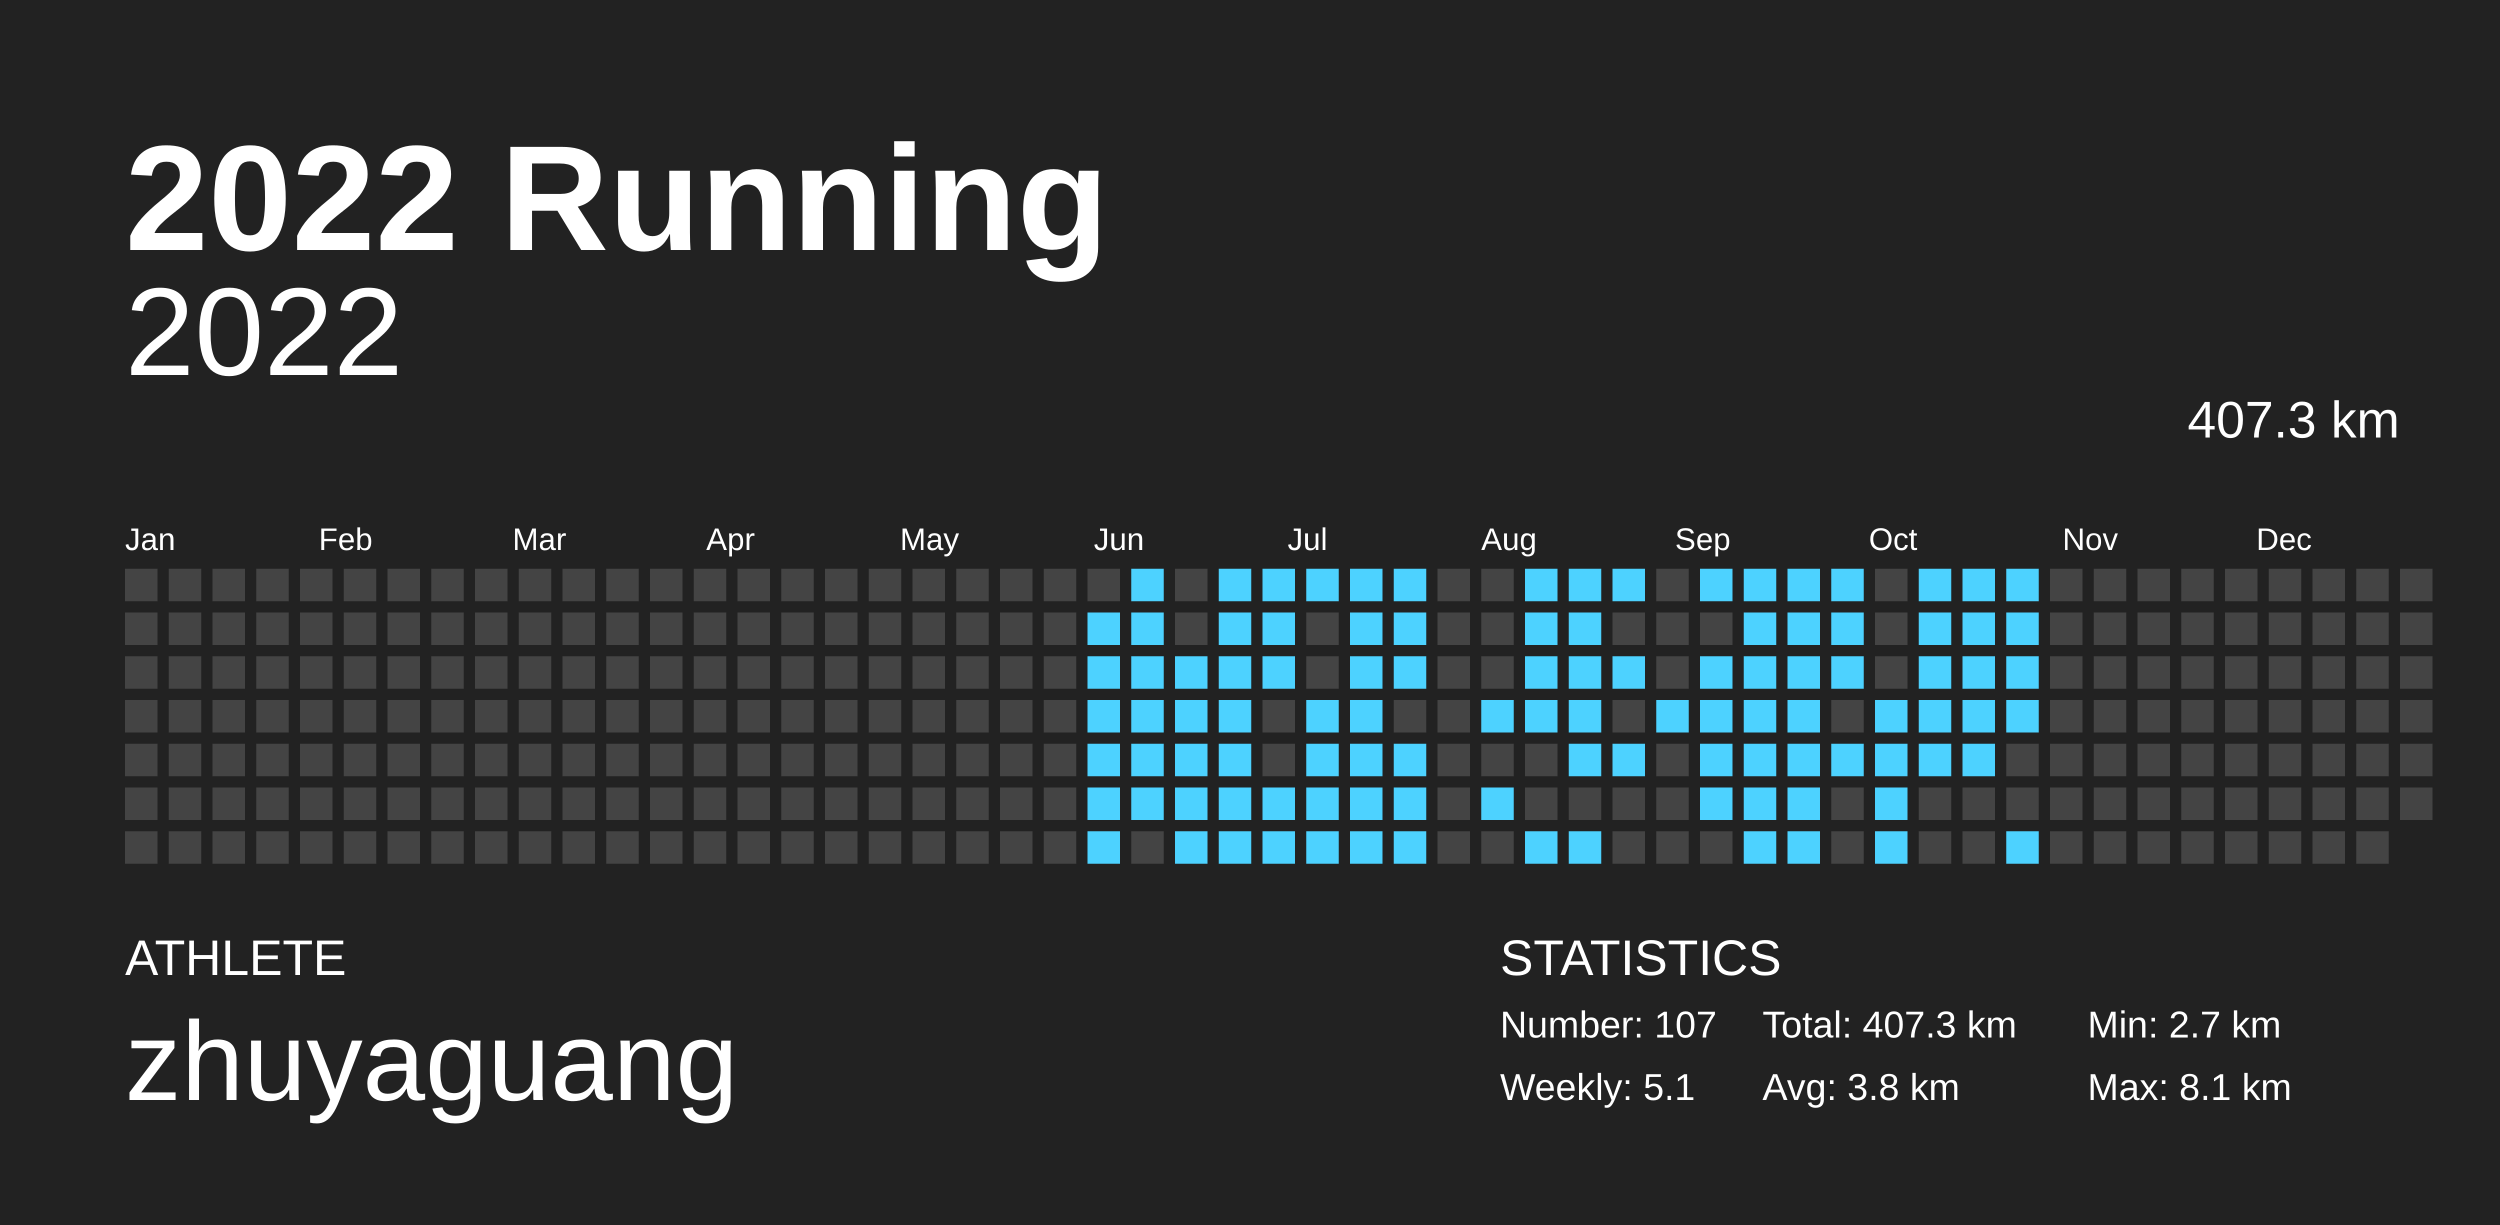
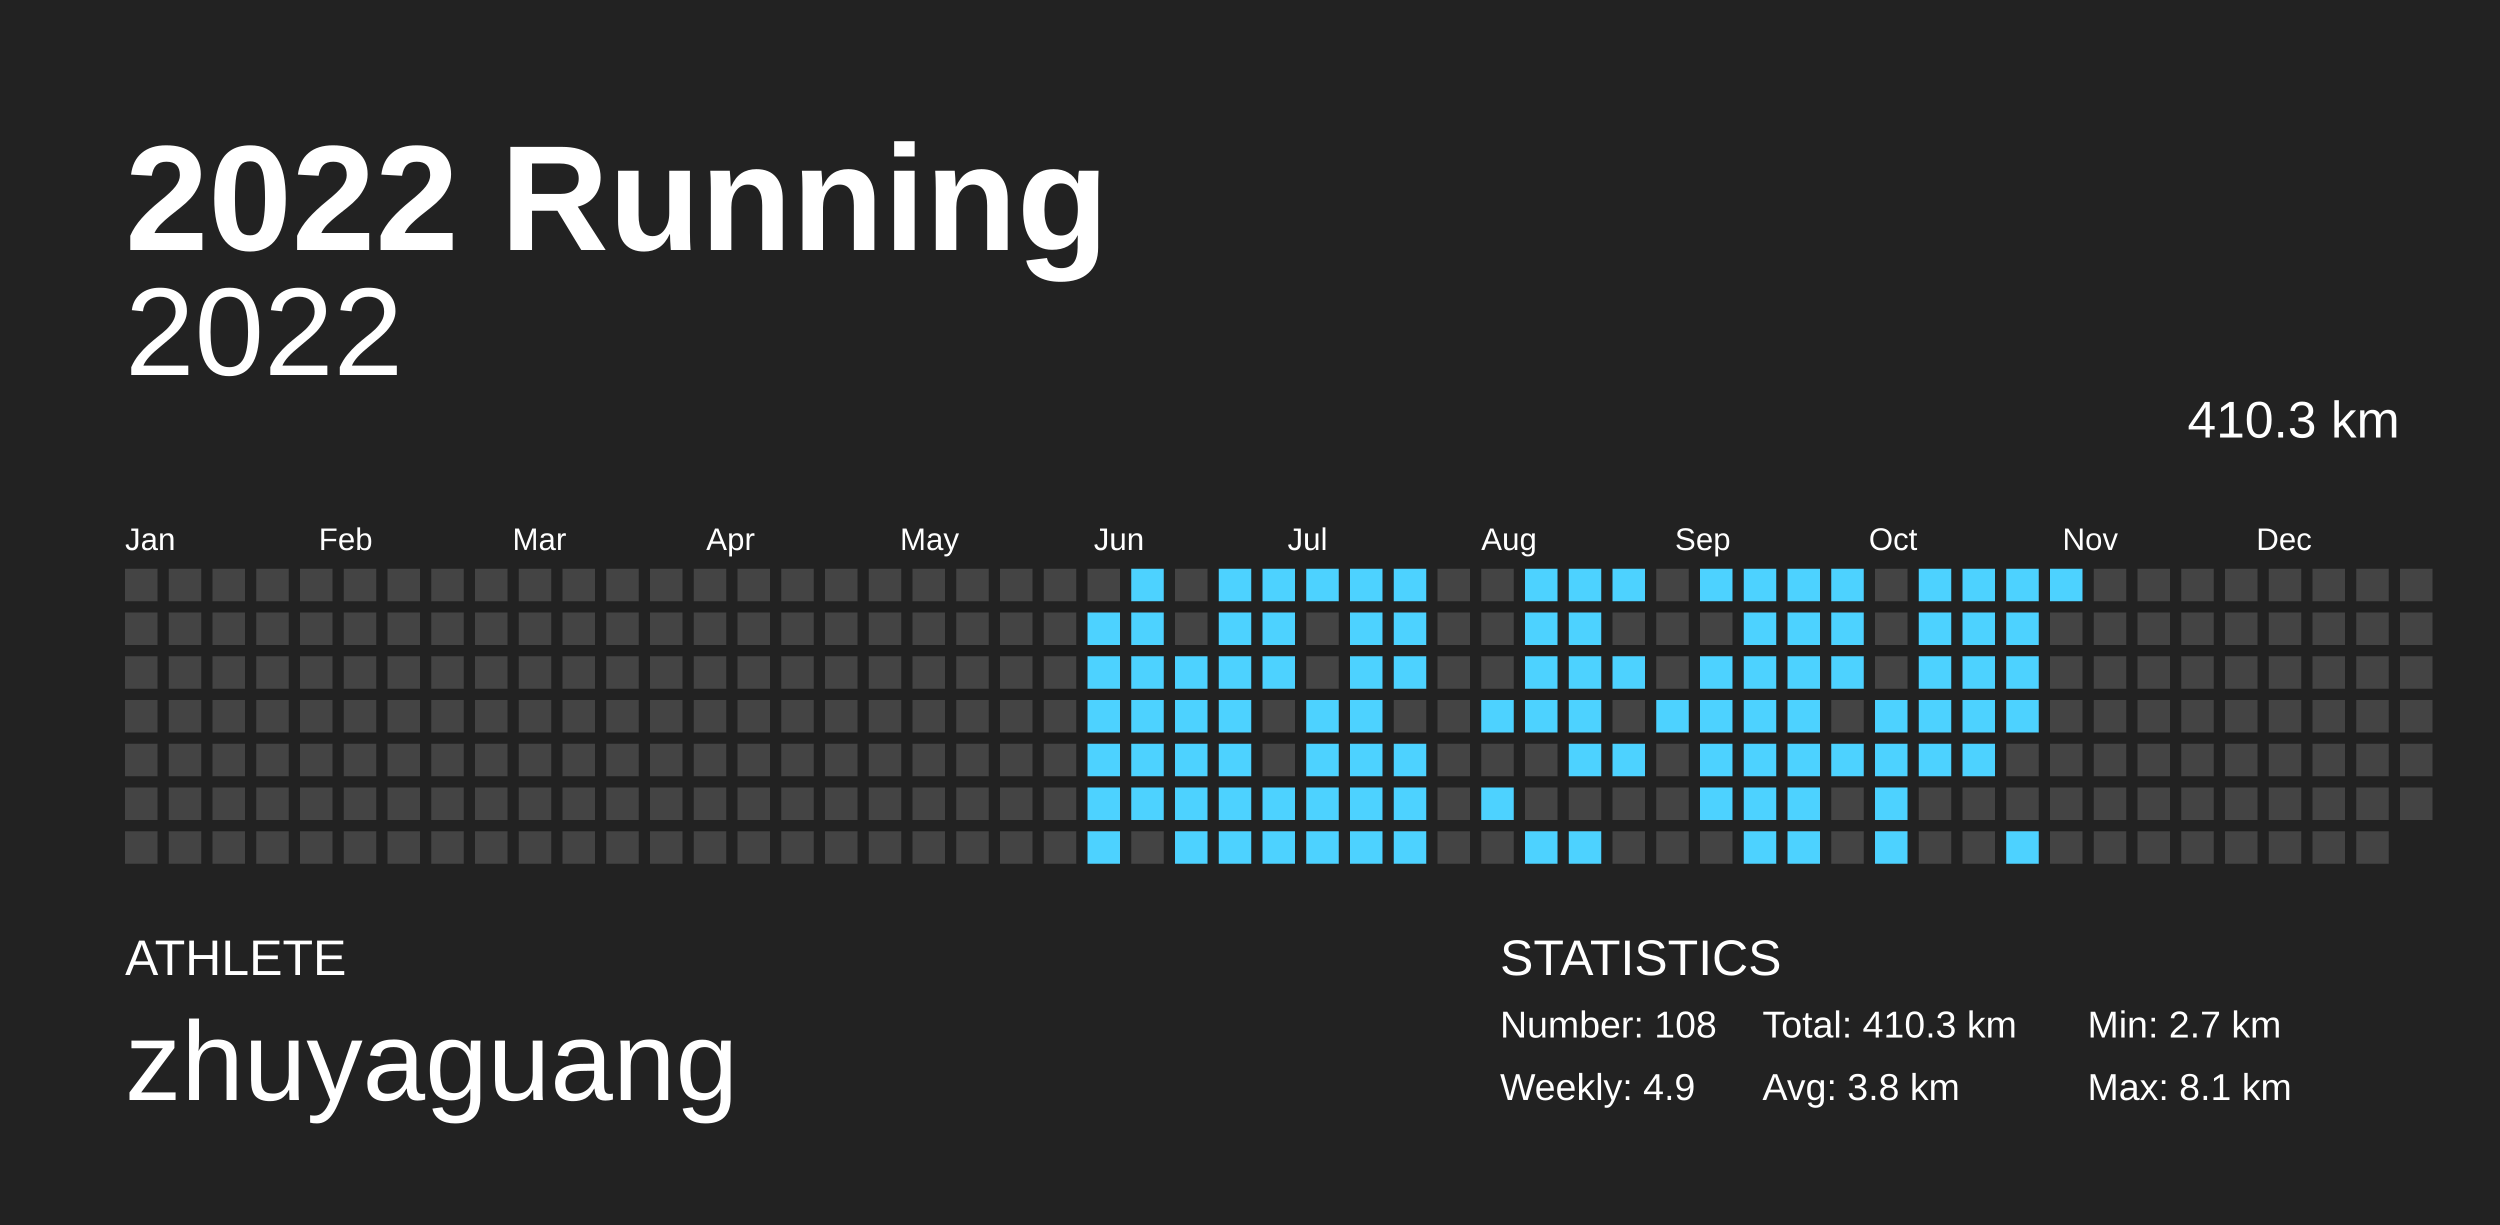
<svg xmlns="http://www.w3.org/2000/svg" baseProfile="full" height="98mm" version="1.1" viewBox="0,0,200,98" width="200mm">
  <defs />
  <rect fill="#222222" height="98" width="200" x="0" y="0" />
  <text fill="#FFFFFF" style="font-size:12px; font-family:Arial; font-weight:bold;" x="10" y="20">2022 Running</text>
  <text fill="#FFFFFF" style="font-size:4px; font-family:Arial" x="10" y="78">ATHLETE</text>
  <text fill="#FFFFFF" style="font-size:9px; font-family:Arial" x="10" y="88">zhuyaguang</text>
  <text fill="#FFFFFF" style="font-size:4px; font-family:Arial" x="120" y="78">STATISTICS</text>
-   <text fill="#FFFFFF" style="font-size:3px; font-family:Arial" x="120" y="83">Number: 107</text>
-   <text fill="#FFFFFF" style="font-size:3px; font-family:Arial" x="120" y="88">Weekly: 5.1</text>
-   <text fill="#FFFFFF" style="font-size:3px; font-family:Arial" x="141" y="83">Total: 407.3 km</text>
+   <text fill="#FFFFFF" style="font-size:3px; font-family:Arial" x="120" y="83">Number: 108</text>
+   <text fill="#FFFFFF" style="font-size:3px; font-family:Arial" x="120" y="88">Weekly: 4.9</text>
+   <text fill="#FFFFFF" style="font-size:3px; font-family:Arial" x="141" y="83">Total: 410.3 km</text>
  <text fill="#FFFFFF" style="font-size:3px; font-family:Arial" x="141" y="88">Avg: 3.8 km</text>
  <text fill="#FFFFFF" style="font-size:3px; font-family:Arial" x="167" y="83">Min: 2.7 km</text>
  <text fill="#FFFFFF" style="font-size:3px; font-family:Arial" x="167" y="88">Max: 8.1 km</text>
  <text alignment-baseline="hanging" fill="#FFFFFF" style="font-size:10.0px; font-family:Arial;" x="10" y="30">2022</text>
-   <text alignment-baseline="hanging" fill="#FFFFFF" style="font-size:4.125px; font-family:Arial;" x="175" y="35">407.3 km</text>
+   <text alignment-baseline="hanging" fill="#FFFFFF" style="font-size:4.125px; font-family:Arial;" x="175" y="35">410.3 km</text>
  <text fill="#FFFFFF" style="font-size:2.5px; font-family:Arial" x="10.0" y="44">Jan</text>
  <text fill="#FFFFFF" style="font-size:2.5px; font-family:Arial" x="25.5" y="44">Feb</text>
  <text fill="#FFFFFF" style="font-size:2.5px; font-family:Arial" x="41.0" y="44">Mar</text>
  <text fill="#FFFFFF" style="font-size:2.5px; font-family:Arial" x="56.5" y="44">Apr</text>
  <text fill="#FFFFFF" style="font-size:2.5px; font-family:Arial" x="72.0" y="44">May</text>
  <text fill="#FFFFFF" style="font-size:2.5px; font-family:Arial" x="87.5" y="44">Jun</text>
  <text fill="#FFFFFF" style="font-size:2.5px; font-family:Arial" x="103.0" y="44">Jul</text>
  <text fill="#FFFFFF" style="font-size:2.5px; font-family:Arial" x="118.5" y="44">Aug</text>
  <text fill="#FFFFFF" style="font-size:2.5px; font-family:Arial" x="134.0" y="44">Sep</text>
  <text fill="#FFFFFF" style="font-size:2.5px; font-family:Arial" x="149.5" y="44">Oct</text>
  <text fill="#FFFFFF" style="font-size:2.5px; font-family:Arial" x="165.0" y="44">Nov</text>
  <text fill="#FFFFFF" style="font-size:2.5px; font-family:Arial" x="180.5" y="44">Dec</text>
  <rect fill="#444444" height="2.6" width="2.6" x="10.0" y="45.5" />
  <rect fill="#444444" height="2.6" width="2.6" x="10.0" y="49.0" />
  <rect fill="#444444" height="2.6" width="2.6" x="10.0" y="52.5" />
  <rect fill="#444444" height="2.6" width="2.6" x="10.0" y="56.0" />
  <rect fill="#444444" height="2.6" width="2.6" x="10.0" y="59.5" />
  <rect fill="#444444" height="2.6" width="2.6" x="10.0" y="63.0" />
  <rect fill="#444444" height="2.6" width="2.6" x="10.0" y="66.5" />
  <rect fill="#444444" height="2.6" width="2.6" x="13.5" y="45.5" />
  <rect fill="#444444" height="2.6" width="2.6" x="13.5" y="49.0" />
  <rect fill="#444444" height="2.6" width="2.6" x="13.5" y="52.5" />
  <rect fill="#444444" height="2.6" width="2.6" x="13.5" y="56.0" />
  <rect fill="#444444" height="2.6" width="2.6" x="13.5" y="59.5" />
  <rect fill="#444444" height="2.6" width="2.6" x="13.5" y="63.0" />
  <rect fill="#444444" height="2.6" width="2.6" x="13.5" y="66.5" />
  <rect fill="#444444" height="2.6" width="2.6" x="17.0" y="45.5" />
  <rect fill="#444444" height="2.6" width="2.6" x="17.0" y="49.0" />
  <rect fill="#444444" height="2.6" width="2.6" x="17.0" y="52.5" />
  <rect fill="#444444" height="2.6" width="2.6" x="17.0" y="56.0" />
  <rect fill="#444444" height="2.6" width="2.6" x="17.0" y="59.5" />
  <rect fill="#444444" height="2.6" width="2.6" x="17.0" y="63.0" />
  <rect fill="#444444" height="2.6" width="2.6" x="17.0" y="66.5" />
  <rect fill="#444444" height="2.6" width="2.6" x="20.5" y="45.5" />
  <rect fill="#444444" height="2.6" width="2.6" x="20.5" y="49.0" />
  <rect fill="#444444" height="2.6" width="2.6" x="20.5" y="52.5" />
  <rect fill="#444444" height="2.6" width="2.6" x="20.5" y="56.0" />
  <rect fill="#444444" height="2.6" width="2.6" x="20.5" y="59.5" />
  <rect fill="#444444" height="2.6" width="2.6" x="20.5" y="63.0" />
  <rect fill="#444444" height="2.6" width="2.6" x="20.5" y="66.5" />
  <rect fill="#444444" height="2.6" width="2.6" x="24.0" y="45.5" />
  <rect fill="#444444" height="2.6" width="2.6" x="24.0" y="49.0" />
  <rect fill="#444444" height="2.6" width="2.6" x="24.0" y="52.5" />
  <rect fill="#444444" height="2.6" width="2.6" x="24.0" y="56.0" />
  <rect fill="#444444" height="2.6" width="2.6" x="24.0" y="59.5" />
  <rect fill="#444444" height="2.6" width="2.6" x="24.0" y="63.0" />
  <rect fill="#444444" height="2.6" width="2.6" x="24.0" y="66.5" />
  <rect fill="#444444" height="2.6" width="2.6" x="27.5" y="45.5" />
  <rect fill="#444444" height="2.6" width="2.6" x="27.5" y="49.0" />
  <rect fill="#444444" height="2.6" width="2.6" x="27.5" y="52.5" />
  <rect fill="#444444" height="2.6" width="2.6" x="27.5" y="56.0" />
  <rect fill="#444444" height="2.6" width="2.6" x="27.5" y="59.5" />
  <rect fill="#444444" height="2.6" width="2.6" x="27.5" y="63.0" />
  <rect fill="#444444" height="2.6" width="2.6" x="27.5" y="66.5" />
  <rect fill="#444444" height="2.6" width="2.6" x="31.0" y="45.5" />
  <rect fill="#444444" height="2.6" width="2.6" x="31.0" y="49.0" />
  <rect fill="#444444" height="2.6" width="2.6" x="31.0" y="52.5" />
  <rect fill="#444444" height="2.6" width="2.6" x="31.0" y="56.0" />
  <rect fill="#444444" height="2.6" width="2.6" x="31.0" y="59.5" />
  <rect fill="#444444" height="2.6" width="2.6" x="31.0" y="63.0" />
  <rect fill="#444444" height="2.6" width="2.6" x="31.0" y="66.5" />
  <rect fill="#444444" height="2.6" width="2.6" x="34.5" y="45.5" />
  <rect fill="#444444" height="2.6" width="2.6" x="34.5" y="49.0" />
  <rect fill="#444444" height="2.6" width="2.6" x="34.5" y="52.5" />
  <rect fill="#444444" height="2.6" width="2.6" x="34.5" y="56.0" />
  <rect fill="#444444" height="2.6" width="2.6" x="34.5" y="59.5" />
  <rect fill="#444444" height="2.6" width="2.6" x="34.5" y="63.0" />
  <rect fill="#444444" height="2.6" width="2.6" x="34.5" y="66.5" />
  <rect fill="#444444" height="2.6" width="2.6" x="38.0" y="45.5" />
  <rect fill="#444444" height="2.6" width="2.6" x="38.0" y="49.0" />
  <rect fill="#444444" height="2.6" width="2.6" x="38.0" y="52.5" />
  <rect fill="#444444" height="2.6" width="2.6" x="38.0" y="56.0" />
  <rect fill="#444444" height="2.6" width="2.6" x="38.0" y="59.5" />
  <rect fill="#444444" height="2.6" width="2.6" x="38.0" y="63.0" />
  <rect fill="#444444" height="2.6" width="2.6" x="38.0" y="66.5" />
  <rect fill="#444444" height="2.6" width="2.6" x="41.5" y="45.5" />
  <rect fill="#444444" height="2.6" width="2.6" x="41.5" y="49.0" />
  <rect fill="#444444" height="2.6" width="2.6" x="41.5" y="52.5" />
  <rect fill="#444444" height="2.6" width="2.6" x="41.5" y="56.0" />
  <rect fill="#444444" height="2.6" width="2.6" x="41.5" y="59.5" />
  <rect fill="#444444" height="2.6" width="2.6" x="41.5" y="63.0" />
  <rect fill="#444444" height="2.6" width="2.6" x="41.5" y="66.5" />
  <rect fill="#444444" height="2.6" width="2.6" x="45.0" y="45.5" />
  <rect fill="#444444" height="2.6" width="2.6" x="45.0" y="49.0" />
  <rect fill="#444444" height="2.6" width="2.6" x="45.0" y="52.5" />
  <rect fill="#444444" height="2.6" width="2.6" x="45.0" y="56.0" />
  <rect fill="#444444" height="2.6" width="2.6" x="45.0" y="59.5" />
  <rect fill="#444444" height="2.6" width="2.6" x="45.0" y="63.0" />
  <rect fill="#444444" height="2.6" width="2.6" x="45.0" y="66.5" />
  <rect fill="#444444" height="2.6" width="2.6" x="48.5" y="45.5" />
  <rect fill="#444444" height="2.6" width="2.6" x="48.5" y="49.0" />
  <rect fill="#444444" height="2.6" width="2.6" x="48.5" y="52.5" />
  <rect fill="#444444" height="2.6" width="2.6" x="48.5" y="56.0" />
  <rect fill="#444444" height="2.6" width="2.6" x="48.5" y="59.5" />
  <rect fill="#444444" height="2.6" width="2.6" x="48.5" y="63.0" />
  <rect fill="#444444" height="2.6" width="2.6" x="48.5" y="66.5" />
  <rect fill="#444444" height="2.6" width="2.6" x="52.0" y="45.5" />
  <rect fill="#444444" height="2.6" width="2.6" x="52.0" y="49.0" />
  <rect fill="#444444" height="2.6" width="2.6" x="52.0" y="52.5" />
  <rect fill="#444444" height="2.6" width="2.6" x="52.0" y="56.0" />
  <rect fill="#444444" height="2.6" width="2.6" x="52.0" y="59.5" />
  <rect fill="#444444" height="2.6" width="2.6" x="52.0" y="63.0" />
  <rect fill="#444444" height="2.6" width="2.6" x="52.0" y="66.5" />
  <rect fill="#444444" height="2.6" width="2.6" x="55.5" y="45.5" />
  <rect fill="#444444" height="2.6" width="2.6" x="55.5" y="49.0" />
  <rect fill="#444444" height="2.6" width="2.6" x="55.5" y="52.5" />
  <rect fill="#444444" height="2.6" width="2.6" x="55.5" y="56.0" />
  <rect fill="#444444" height="2.6" width="2.6" x="55.5" y="59.5" />
  <rect fill="#444444" height="2.6" width="2.6" x="55.5" y="63.0" />
  <rect fill="#444444" height="2.6" width="2.6" x="55.5" y="66.5" />
  <rect fill="#444444" height="2.6" width="2.6" x="59.0" y="45.5" />
  <rect fill="#444444" height="2.6" width="2.6" x="59.0" y="49.0" />
  <rect fill="#444444" height="2.6" width="2.6" x="59.0" y="52.5" />
  <rect fill="#444444" height="2.6" width="2.6" x="59.0" y="56.0" />
  <rect fill="#444444" height="2.6" width="2.6" x="59.0" y="59.5" />
  <rect fill="#444444" height="2.6" width="2.6" x="59.0" y="63.0" />
  <rect fill="#444444" height="2.6" width="2.6" x="59.0" y="66.5" />
  <rect fill="#444444" height="2.6" width="2.6" x="62.5" y="45.5" />
  <rect fill="#444444" height="2.6" width="2.6" x="62.5" y="49.0" />
  <rect fill="#444444" height="2.6" width="2.6" x="62.5" y="52.5" />
  <rect fill="#444444" height="2.6" width="2.6" x="62.5" y="56.0" />
  <rect fill="#444444" height="2.6" width="2.6" x="62.5" y="59.5" />
  <rect fill="#444444" height="2.6" width="2.6" x="62.5" y="63.0" />
  <rect fill="#444444" height="2.6" width="2.6" x="62.5" y="66.5" />
  <rect fill="#444444" height="2.6" width="2.6" x="66.0" y="45.5" />
  <rect fill="#444444" height="2.6" width="2.6" x="66.0" y="49.0" />
  <rect fill="#444444" height="2.6" width="2.6" x="66.0" y="52.5" />
  <rect fill="#444444" height="2.6" width="2.6" x="66.0" y="56.0" />
  <rect fill="#444444" height="2.6" width="2.6" x="66.0" y="59.5" />
  <rect fill="#444444" height="2.6" width="2.6" x="66.0" y="63.0" />
  <rect fill="#444444" height="2.6" width="2.6" x="66.0" y="66.5" />
  <rect fill="#444444" height="2.6" width="2.6" x="69.5" y="45.5" />
  <rect fill="#444444" height="2.6" width="2.6" x="69.5" y="49.0" />
  <rect fill="#444444" height="2.6" width="2.6" x="69.5" y="52.5" />
  <rect fill="#444444" height="2.6" width="2.6" x="69.5" y="56.0" />
  <rect fill="#444444" height="2.6" width="2.6" x="69.5" y="59.5" />
  <rect fill="#444444" height="2.6" width="2.6" x="69.5" y="63.0" />
  <rect fill="#444444" height="2.6" width="2.6" x="69.5" y="66.5" />
  <rect fill="#444444" height="2.6" width="2.6" x="73.0" y="45.5" />
  <rect fill="#444444" height="2.6" width="2.6" x="73.0" y="49.0" />
  <rect fill="#444444" height="2.6" width="2.6" x="73.0" y="52.5" />
  <rect fill="#444444" height="2.6" width="2.6" x="73.0" y="56.0" />
  <rect fill="#444444" height="2.6" width="2.6" x="73.0" y="59.5" />
  <rect fill="#444444" height="2.6" width="2.6" x="73.0" y="63.0" />
  <rect fill="#444444" height="2.6" width="2.6" x="73.0" y="66.5" />
  <rect fill="#444444" height="2.6" width="2.6" x="76.5" y="45.5" />
  <rect fill="#444444" height="2.6" width="2.6" x="76.5" y="49.0" />
  <rect fill="#444444" height="2.6" width="2.6" x="76.5" y="52.5" />
  <rect fill="#444444" height="2.6" width="2.6" x="76.5" y="56.0" />
  <rect fill="#444444" height="2.6" width="2.6" x="76.5" y="59.5" />
  <rect fill="#444444" height="2.6" width="2.6" x="76.5" y="63.0" />
  <rect fill="#444444" height="2.6" width="2.6" x="76.5" y="66.5" />
  <rect fill="#444444" height="2.6" width="2.6" x="80.0" y="45.5" />
  <rect fill="#444444" height="2.6" width="2.6" x="80.0" y="49.0" />
  <rect fill="#444444" height="2.6" width="2.6" x="80.0" y="52.5" />
  <rect fill="#444444" height="2.6" width="2.6" x="80.0" y="56.0" />
  <rect fill="#444444" height="2.6" width="2.6" x="80.0" y="59.5" />
  <rect fill="#444444" height="2.6" width="2.6" x="80.0" y="63.0" />
  <rect fill="#444444" height="2.6" width="2.6" x="80.0" y="66.5" />
  <rect fill="#444444" height="2.6" width="2.6" x="83.5" y="45.5" />
  <rect fill="#444444" height="2.6" width="2.6" x="83.5" y="49.0" />
  <rect fill="#444444" height="2.6" width="2.6" x="83.5" y="52.5" />
  <rect fill="#444444" height="2.6" width="2.6" x="83.5" y="56.0" />
  <rect fill="#444444" height="2.6" width="2.6" x="83.5" y="59.5" />
  <rect fill="#444444" height="2.6" width="2.6" x="83.5" y="63.0" />
  <rect fill="#444444" height="2.6" width="2.6" x="83.5" y="66.5" />
  <rect fill="#444444" height="2.6" width="2.6" x="87.0" y="45.5" />
  <rect fill="#4dd2ff" height="2.6" width="2.6" x="87.0" y="49.0" />
  <rect fill="#4dd2ff" height="2.6" width="2.6" x="87.0" y="52.5" />
  <rect fill="#4dd2ff" height="2.6" width="2.6" x="87.0" y="56.0" />
  <rect fill="#4dd2ff" height="2.6" width="2.6" x="87.0" y="59.5" />
  <rect fill="#4dd2ff" height="2.6" width="2.6" x="87.0" y="63.0" />
  <rect fill="#4dd2ff" height="2.6" width="2.6" x="87.0" y="66.5" />
  <rect fill="#4dd2ff" height="2.6" width="2.6" x="90.5" y="45.5" />
  <rect fill="#4dd2ff" height="2.6" width="2.6" x="90.5" y="49.0" />
  <rect fill="#4dd2ff" height="2.6" width="2.6" x="90.5" y="52.5" />
  <rect fill="#4dd2ff" height="2.6" width="2.6" x="90.5" y="56.0" />
  <rect fill="#4dd2ff" height="2.6" width="2.6" x="90.5" y="59.5" />
  <rect fill="#4dd2ff" height="2.6" width="2.6" x="90.5" y="63.0" />
  <rect fill="#444444" height="2.6" width="2.6" x="90.5" y="66.5" />
  <rect fill="#444444" height="2.6" width="2.6" x="94.0" y="45.5" />
  <rect fill="#444444" height="2.6" width="2.6" x="94.0" y="49.0" />
  <rect fill="#4dd2ff" height="2.6" width="2.6" x="94.0" y="52.5" />
  <rect fill="#4dd2ff" height="2.6" width="2.6" x="94.0" y="56.0" />
  <rect fill="#4dd2ff" height="2.6" width="2.6" x="94.0" y="59.5" />
  <rect fill="#4dd2ff" height="2.6" width="2.6" x="94.0" y="63.0" />
  <rect fill="#4dd2ff" height="2.6" width="2.6" x="94.0" y="66.5" />
  <rect fill="#4dd2ff" height="2.6" width="2.6" x="97.5" y="45.5" />
  <rect fill="#4dd2ff" height="2.6" width="2.6" x="97.5" y="49.0" />
  <rect fill="#4dd2ff" height="2.6" width="2.6" x="97.5" y="52.5" />
  <rect fill="#4dd2ff" height="2.6" width="2.6" x="97.5" y="56.0" />
  <rect fill="#4dd2ff" height="2.6" width="2.6" x="97.5" y="59.5" />
  <rect fill="#4dd2ff" height="2.6" width="2.6" x="97.5" y="63.0" />
  <rect fill="#4dd2ff" height="2.6" width="2.6" x="97.5" y="66.5" />
  <rect fill="#4dd2ff" height="2.6" width="2.6" x="101.0" y="45.5" />
  <rect fill="#4dd2ff" height="2.6" width="2.6" x="101.0" y="49.0" />
  <rect fill="#4dd2ff" height="2.6" width="2.6" x="101.0" y="52.5" />
  <rect fill="#444444" height="2.6" width="2.6" x="101.0" y="56.0" />
  <rect fill="#444444" height="2.6" width="2.6" x="101.0" y="59.5" />
  <rect fill="#4dd2ff" height="2.6" width="2.6" x="101.0" y="63.0" />
  <rect fill="#4dd2ff" height="2.6" width="2.6" x="101.0" y="66.5" />
  <rect fill="#4dd2ff" height="2.6" width="2.6" x="104.5" y="45.5" />
  <rect fill="#444444" height="2.6" width="2.6" x="104.5" y="49.0" />
  <rect fill="#444444" height="2.6" width="2.6" x="104.5" y="52.5" />
  <rect fill="#4dd2ff" height="2.6" width="2.6" x="104.5" y="56.0" />
  <rect fill="#4dd2ff" height="2.6" width="2.6" x="104.5" y="59.5" />
  <rect fill="#4dd2ff" height="2.6" width="2.6" x="104.5" y="63.0" />
  <rect fill="#4dd2ff" height="2.6" width="2.6" x="104.5" y="66.5" />
  <rect fill="#4dd2ff" height="2.6" width="2.6" x="108.0" y="45.5" />
  <rect fill="#4dd2ff" height="2.6" width="2.6" x="108.0" y="49.0" />
  <rect fill="#4dd2ff" height="2.6" width="2.6" x="108.0" y="52.5" />
  <rect fill="#4dd2ff" height="2.6" width="2.6" x="108.0" y="56.0" />
  <rect fill="#4dd2ff" height="2.6" width="2.6" x="108.0" y="59.5" />
  <rect fill="#4dd2ff" height="2.6" width="2.6" x="108.0" y="63.0" />
  <rect fill="#4dd2ff" height="2.6" width="2.6" x="108.0" y="66.5" />
  <rect fill="#4dd2ff" height="2.6" width="2.6" x="111.5" y="45.5" />
  <rect fill="#4dd2ff" height="2.6" width="2.6" x="111.5" y="49.0" />
  <rect fill="#4dd2ff" height="2.6" width="2.6" x="111.5" y="52.5" />
  <rect fill="#444444" height="2.6" width="2.6" x="111.5" y="56.0" />
  <rect fill="#4dd2ff" height="2.6" width="2.6" x="111.5" y="59.5" />
  <rect fill="#4dd2ff" height="2.6" width="2.6" x="111.5" y="63.0" />
  <rect fill="#4dd2ff" height="2.6" width="2.6" x="111.5" y="66.5" />
  <rect fill="#444444" height="2.6" width="2.6" x="115.0" y="45.5" />
  <rect fill="#444444" height="2.6" width="2.6" x="115.0" y="49.0" />
  <rect fill="#444444" height="2.6" width="2.6" x="115.0" y="52.5" />
  <rect fill="#444444" height="2.6" width="2.6" x="115.0" y="56.0" />
  <rect fill="#444444" height="2.6" width="2.6" x="115.0" y="59.5" />
  <rect fill="#444444" height="2.6" width="2.6" x="115.0" y="63.0" />
  <rect fill="#444444" height="2.6" width="2.6" x="115.0" y="66.5" />
  <rect fill="#444444" height="2.6" width="2.6" x="118.5" y="45.5" />
  <rect fill="#444444" height="2.6" width="2.6" x="118.5" y="49.0" />
  <rect fill="#444444" height="2.6" width="2.6" x="118.5" y="52.5" />
  <rect fill="#4dd2ff" height="2.6" width="2.6" x="118.5" y="56.0" />
  <rect fill="#444444" height="2.6" width="2.6" x="118.5" y="59.5" />
  <rect fill="#4dd2ff" height="2.6" width="2.6" x="118.5" y="63.0" />
  <rect fill="#444444" height="2.6" width="2.6" x="118.5" y="66.5" />
  <rect fill="#4dd2ff" height="2.6" width="2.6" x="122.0" y="45.5" />
  <rect fill="#4dd2ff" height="2.6" width="2.6" x="122.0" y="49.0" />
  <rect fill="#4dd2ff" height="2.6" width="2.6" x="122.0" y="52.5" />
  <rect fill="#4dd2ff" height="2.6" width="2.6" x="122.0" y="56.0" />
  <rect fill="#444444" height="2.6" width="2.6" x="122.0" y="59.5" />
  <rect fill="#444444" height="2.6" width="2.6" x="122.0" y="63.0" />
  <rect fill="#4dd2ff" height="2.6" width="2.6" x="122.0" y="66.5" />
  <rect fill="#4dd2ff" height="2.6" width="2.6" x="125.5" y="45.5" />
  <rect fill="#4dd2ff" height="2.6" width="2.6" x="125.5" y="49.0" />
  <rect fill="#4dd2ff" height="2.6" width="2.6" x="125.5" y="52.5" />
  <rect fill="#4dd2ff" height="2.6" width="2.6" x="125.5" y="56.0" />
  <rect fill="#4dd2ff" height="2.6" width="2.6" x="125.5" y="59.5" />
  <rect fill="#444444" height="2.6" width="2.6" x="125.5" y="63.0" />
  <rect fill="#4dd2ff" height="2.6" width="2.6" x="125.5" y="66.5" />
  <rect fill="#4dd2ff" height="2.6" width="2.6" x="129.0" y="45.5" />
  <rect fill="#444444" height="2.6" width="2.6" x="129.0" y="49.0" />
  <rect fill="#4dd2ff" height="2.6" width="2.6" x="129.0" y="52.5" />
  <rect fill="#444444" height="2.6" width="2.6" x="129.0" y="56.0" />
  <rect fill="#4dd2ff" height="2.6" width="2.6" x="129.0" y="59.5" />
  <rect fill="#444444" height="2.6" width="2.6" x="129.0" y="63.0" />
  <rect fill="#444444" height="2.6" width="2.6" x="129.0" y="66.5" />
  <rect fill="#444444" height="2.6" width="2.6" x="132.5" y="45.5" />
  <rect fill="#444444" height="2.6" width="2.6" x="132.5" y="49.0" />
  <rect fill="#444444" height="2.6" width="2.6" x="132.5" y="52.5" />
  <rect fill="#4dd2ff" height="2.6" width="2.6" x="132.5" y="56.0" />
  <rect fill="#444444" height="2.6" width="2.6" x="132.5" y="59.5" />
  <rect fill="#444444" height="2.6" width="2.6" x="132.5" y="63.0" />
  <rect fill="#444444" height="2.6" width="2.6" x="132.5" y="66.5" />
  <rect fill="#4dd2ff" height="2.6" width="2.6" x="136.0" y="45.5" />
  <rect fill="#444444" height="2.6" width="2.6" x="136.0" y="49.0" />
  <rect fill="#4dd2ff" height="2.6" width="2.6" x="136.0" y="52.5" />
  <rect fill="#4dd2ff" height="2.6" width="2.6" x="136.0" y="56.0" />
  <rect fill="#4dd2ff" height="2.6" width="2.6" x="136.0" y="59.5" />
  <rect fill="#4dd2ff" height="2.6" width="2.6" x="136.0" y="63.0" />
  <rect fill="#444444" height="2.6" width="2.6" x="136.0" y="66.5" />
  <rect fill="#4dd2ff" height="2.6" width="2.6" x="139.5" y="45.5" />
  <rect fill="#4dd2ff" height="2.6" width="2.6" x="139.5" y="49.0" />
  <rect fill="#4dd2ff" height="2.6" width="2.6" x="139.5" y="52.5" />
  <rect fill="#4dd2ff" height="2.6" width="2.6" x="139.5" y="56.0" />
  <rect fill="#4dd2ff" height="2.6" width="2.6" x="139.5" y="59.5" />
  <rect fill="#4dd2ff" height="2.6" width="2.6" x="139.5" y="63.0" />
  <rect fill="#4dd2ff" height="2.6" width="2.6" x="139.5" y="66.5" />
  <rect fill="#4dd2ff" height="2.6" width="2.6" x="143.0" y="45.5" />
  <rect fill="#4dd2ff" height="2.6" width="2.6" x="143.0" y="49.0" />
  <rect fill="#4dd2ff" height="2.6" width="2.6" x="143.0" y="52.5" />
  <rect fill="#4dd2ff" height="2.6" width="2.6" x="143.0" y="56.0" />
  <rect fill="#4dd2ff" height="2.6" width="2.6" x="143.0" y="59.5" />
  <rect fill="#4dd2ff" height="2.6" width="2.6" x="143.0" y="63.0" />
  <rect fill="#4dd2ff" height="2.6" width="2.6" x="143.0" y="66.5" />
  <rect fill="#4dd2ff" height="2.6" width="2.6" x="146.5" y="45.5" />
  <rect fill="#4dd2ff" height="2.6" width="2.6" x="146.5" y="49.0" />
  <rect fill="#4dd2ff" height="2.6" width="2.6" x="146.5" y="52.5" />
  <rect fill="#444444" height="2.6" width="2.6" x="146.5" y="56.0" />
  <rect fill="#4dd2ff" height="2.6" width="2.6" x="146.5" y="59.5" />
  <rect fill="#444444" height="2.6" width="2.6" x="146.5" y="63.0" />
  <rect fill="#444444" height="2.6" width="2.6" x="146.5" y="66.5" />
  <rect fill="#444444" height="2.6" width="2.6" x="150.0" y="45.5" />
  <rect fill="#444444" height="2.6" width="2.6" x="150.0" y="49.0" />
  <rect fill="#444444" height="2.6" width="2.6" x="150.0" y="52.5" />
  <rect fill="#4dd2ff" height="2.6" width="2.6" x="150.0" y="56.0" />
  <rect fill="#4dd2ff" height="2.6" width="2.6" x="150.0" y="59.5" />
  <rect fill="#4dd2ff" height="2.6" width="2.6" x="150.0" y="63.0" />
  <rect fill="#4dd2ff" height="2.6" width="2.6" x="150.0" y="66.5" />
  <rect fill="#4dd2ff" height="2.6" width="2.6" x="153.5" y="45.5" />
  <rect fill="#4dd2ff" height="2.6" width="2.6" x="153.5" y="49.0" />
  <rect fill="#4dd2ff" height="2.6" width="2.6" x="153.5" y="52.5" />
  <rect fill="#4dd2ff" height="2.6" width="2.6" x="153.5" y="56.0" />
  <rect fill="#4dd2ff" height="2.6" width="2.6" x="153.5" y="59.5" />
  <rect fill="#444444" height="2.6" width="2.6" x="153.5" y="63.0" />
  <rect fill="#444444" height="2.6" width="2.6" x="153.5" y="66.5" />
  <rect fill="#4dd2ff" height="2.6" width="2.6" x="157.0" y="45.5" />
  <rect fill="#4dd2ff" height="2.6" width="2.6" x="157.0" y="49.0" />
  <rect fill="#4dd2ff" height="2.6" width="2.6" x="157.0" y="52.5" />
  <rect fill="#4dd2ff" height="2.6" width="2.6" x="157.0" y="56.0" />
  <rect fill="#4dd2ff" height="2.6" width="2.6" x="157.0" y="59.5" />
  <rect fill="#444444" height="2.6" width="2.6" x="157.0" y="63.0" />
  <rect fill="#444444" height="2.6" width="2.6" x="157.0" y="66.5" />
  <rect fill="#4dd2ff" height="2.6" width="2.6" x="160.5" y="45.5" />
  <rect fill="#4dd2ff" height="2.6" width="2.6" x="160.5" y="49.0" />
  <rect fill="#4dd2ff" height="2.6" width="2.6" x="160.5" y="52.5" />
  <rect fill="#4dd2ff" height="2.6" width="2.6" x="160.5" y="56.0" />
  <rect fill="#444444" height="2.6" width="2.6" x="160.5" y="59.5" />
  <rect fill="#444444" height="2.6" width="2.6" x="160.5" y="63.0" />
  <rect fill="#4dd2ff" height="2.6" width="2.6" x="160.5" y="66.5" />
-   <rect fill="#444444" height="2.6" width="2.6" x="164.0" y="45.5" />
+   <rect fill="#4dd2ff" height="2.6" width="2.6" x="164.0" y="45.5" />
  <rect fill="#444444" height="2.6" width="2.6" x="164.0" y="49.0" />
  <rect fill="#444444" height="2.6" width="2.6" x="164.0" y="52.5" />
  <rect fill="#444444" height="2.6" width="2.6" x="164.0" y="56.0" />
  <rect fill="#444444" height="2.6" width="2.6" x="164.0" y="59.5" />
  <rect fill="#444444" height="2.6" width="2.6" x="164.0" y="63.0" />
  <rect fill="#444444" height="2.6" width="2.6" x="164.0" y="66.5" />
  <rect fill="#444444" height="2.6" width="2.6" x="167.5" y="45.5" />
  <rect fill="#444444" height="2.6" width="2.6" x="167.5" y="49.0" />
  <rect fill="#444444" height="2.6" width="2.6" x="167.5" y="52.5" />
  <rect fill="#444444" height="2.6" width="2.6" x="167.5" y="56.0" />
  <rect fill="#444444" height="2.6" width="2.6" x="167.5" y="59.5" />
  <rect fill="#444444" height="2.6" width="2.6" x="167.5" y="63.0" />
  <rect fill="#444444" height="2.6" width="2.6" x="167.5" y="66.5" />
  <rect fill="#444444" height="2.6" width="2.6" x="171.0" y="45.5" />
  <rect fill="#444444" height="2.6" width="2.6" x="171.0" y="49.0" />
  <rect fill="#444444" height="2.6" width="2.6" x="171.0" y="52.5" />
  <rect fill="#444444" height="2.6" width="2.6" x="171.0" y="56.0" />
  <rect fill="#444444" height="2.6" width="2.6" x="171.0" y="59.5" />
  <rect fill="#444444" height="2.6" width="2.6" x="171.0" y="63.0" />
  <rect fill="#444444" height="2.6" width="2.6" x="171.0" y="66.5" />
  <rect fill="#444444" height="2.6" width="2.6" x="174.5" y="45.5" />
  <rect fill="#444444" height="2.6" width="2.6" x="174.5" y="49.0" />
  <rect fill="#444444" height="2.6" width="2.6" x="174.5" y="52.5" />
  <rect fill="#444444" height="2.6" width="2.6" x="174.5" y="56.0" />
  <rect fill="#444444" height="2.6" width="2.6" x="174.5" y="59.5" />
  <rect fill="#444444" height="2.6" width="2.6" x="174.5" y="63.0" />
  <rect fill="#444444" height="2.6" width="2.6" x="174.5" y="66.5" />
  <rect fill="#444444" height="2.6" width="2.6" x="178.0" y="45.5" />
  <rect fill="#444444" height="2.6" width="2.6" x="178.0" y="49.0" />
  <rect fill="#444444" height="2.6" width="2.6" x="178.0" y="52.5" />
  <rect fill="#444444" height="2.6" width="2.6" x="178.0" y="56.0" />
  <rect fill="#444444" height="2.6" width="2.6" x="178.0" y="59.5" />
  <rect fill="#444444" height="2.6" width="2.6" x="178.0" y="63.0" />
  <rect fill="#444444" height="2.6" width="2.6" x="178.0" y="66.5" />
  <rect fill="#444444" height="2.6" width="2.6" x="181.5" y="45.5" />
  <rect fill="#444444" height="2.6" width="2.6" x="181.5" y="49.0" />
  <rect fill="#444444" height="2.6" width="2.6" x="181.5" y="52.5" />
  <rect fill="#444444" height="2.6" width="2.6" x="181.5" y="56.0" />
  <rect fill="#444444" height="2.6" width="2.6" x="181.5" y="59.5" />
  <rect fill="#444444" height="2.6" width="2.6" x="181.5" y="63.0" />
  <rect fill="#444444" height="2.6" width="2.6" x="181.5" y="66.5" />
  <rect fill="#444444" height="2.6" width="2.6" x="185.0" y="45.5" />
  <rect fill="#444444" height="2.6" width="2.6" x="185.0" y="49.0" />
  <rect fill="#444444" height="2.6" width="2.6" x="185.0" y="52.5" />
  <rect fill="#444444" height="2.6" width="2.6" x="185.0" y="56.0" />
  <rect fill="#444444" height="2.6" width="2.6" x="185.0" y="59.5" />
  <rect fill="#444444" height="2.6" width="2.6" x="185.0" y="63.0" />
  <rect fill="#444444" height="2.6" width="2.6" x="185.0" y="66.5" />
  <rect fill="#444444" height="2.6" width="2.6" x="188.5" y="45.5" />
  <rect fill="#444444" height="2.6" width="2.6" x="188.5" y="49.0" />
  <rect fill="#444444" height="2.6" width="2.6" x="188.5" y="52.5" />
  <rect fill="#444444" height="2.6" width="2.6" x="188.5" y="56.0" />
  <rect fill="#444444" height="2.6" width="2.6" x="188.5" y="59.5" />
  <rect fill="#444444" height="2.6" width="2.6" x="188.5" y="63.0" />
  <rect fill="#444444" height="2.6" width="2.6" x="188.5" y="66.5" />
  <rect fill="#444444" height="2.6" width="2.6" x="192.0" y="45.5" />
  <rect fill="#444444" height="2.6" width="2.6" x="192.0" y="49.0" />
  <rect fill="#444444" height="2.6" width="2.6" x="192.0" y="52.5" />
  <rect fill="#444444" height="2.6" width="2.6" x="192.0" y="56.0" />
  <rect fill="#444444" height="2.6" width="2.6" x="192.0" y="59.5" />
  <rect fill="#444444" height="2.6" width="2.6" x="192.0" y="63.0" />
</svg>
